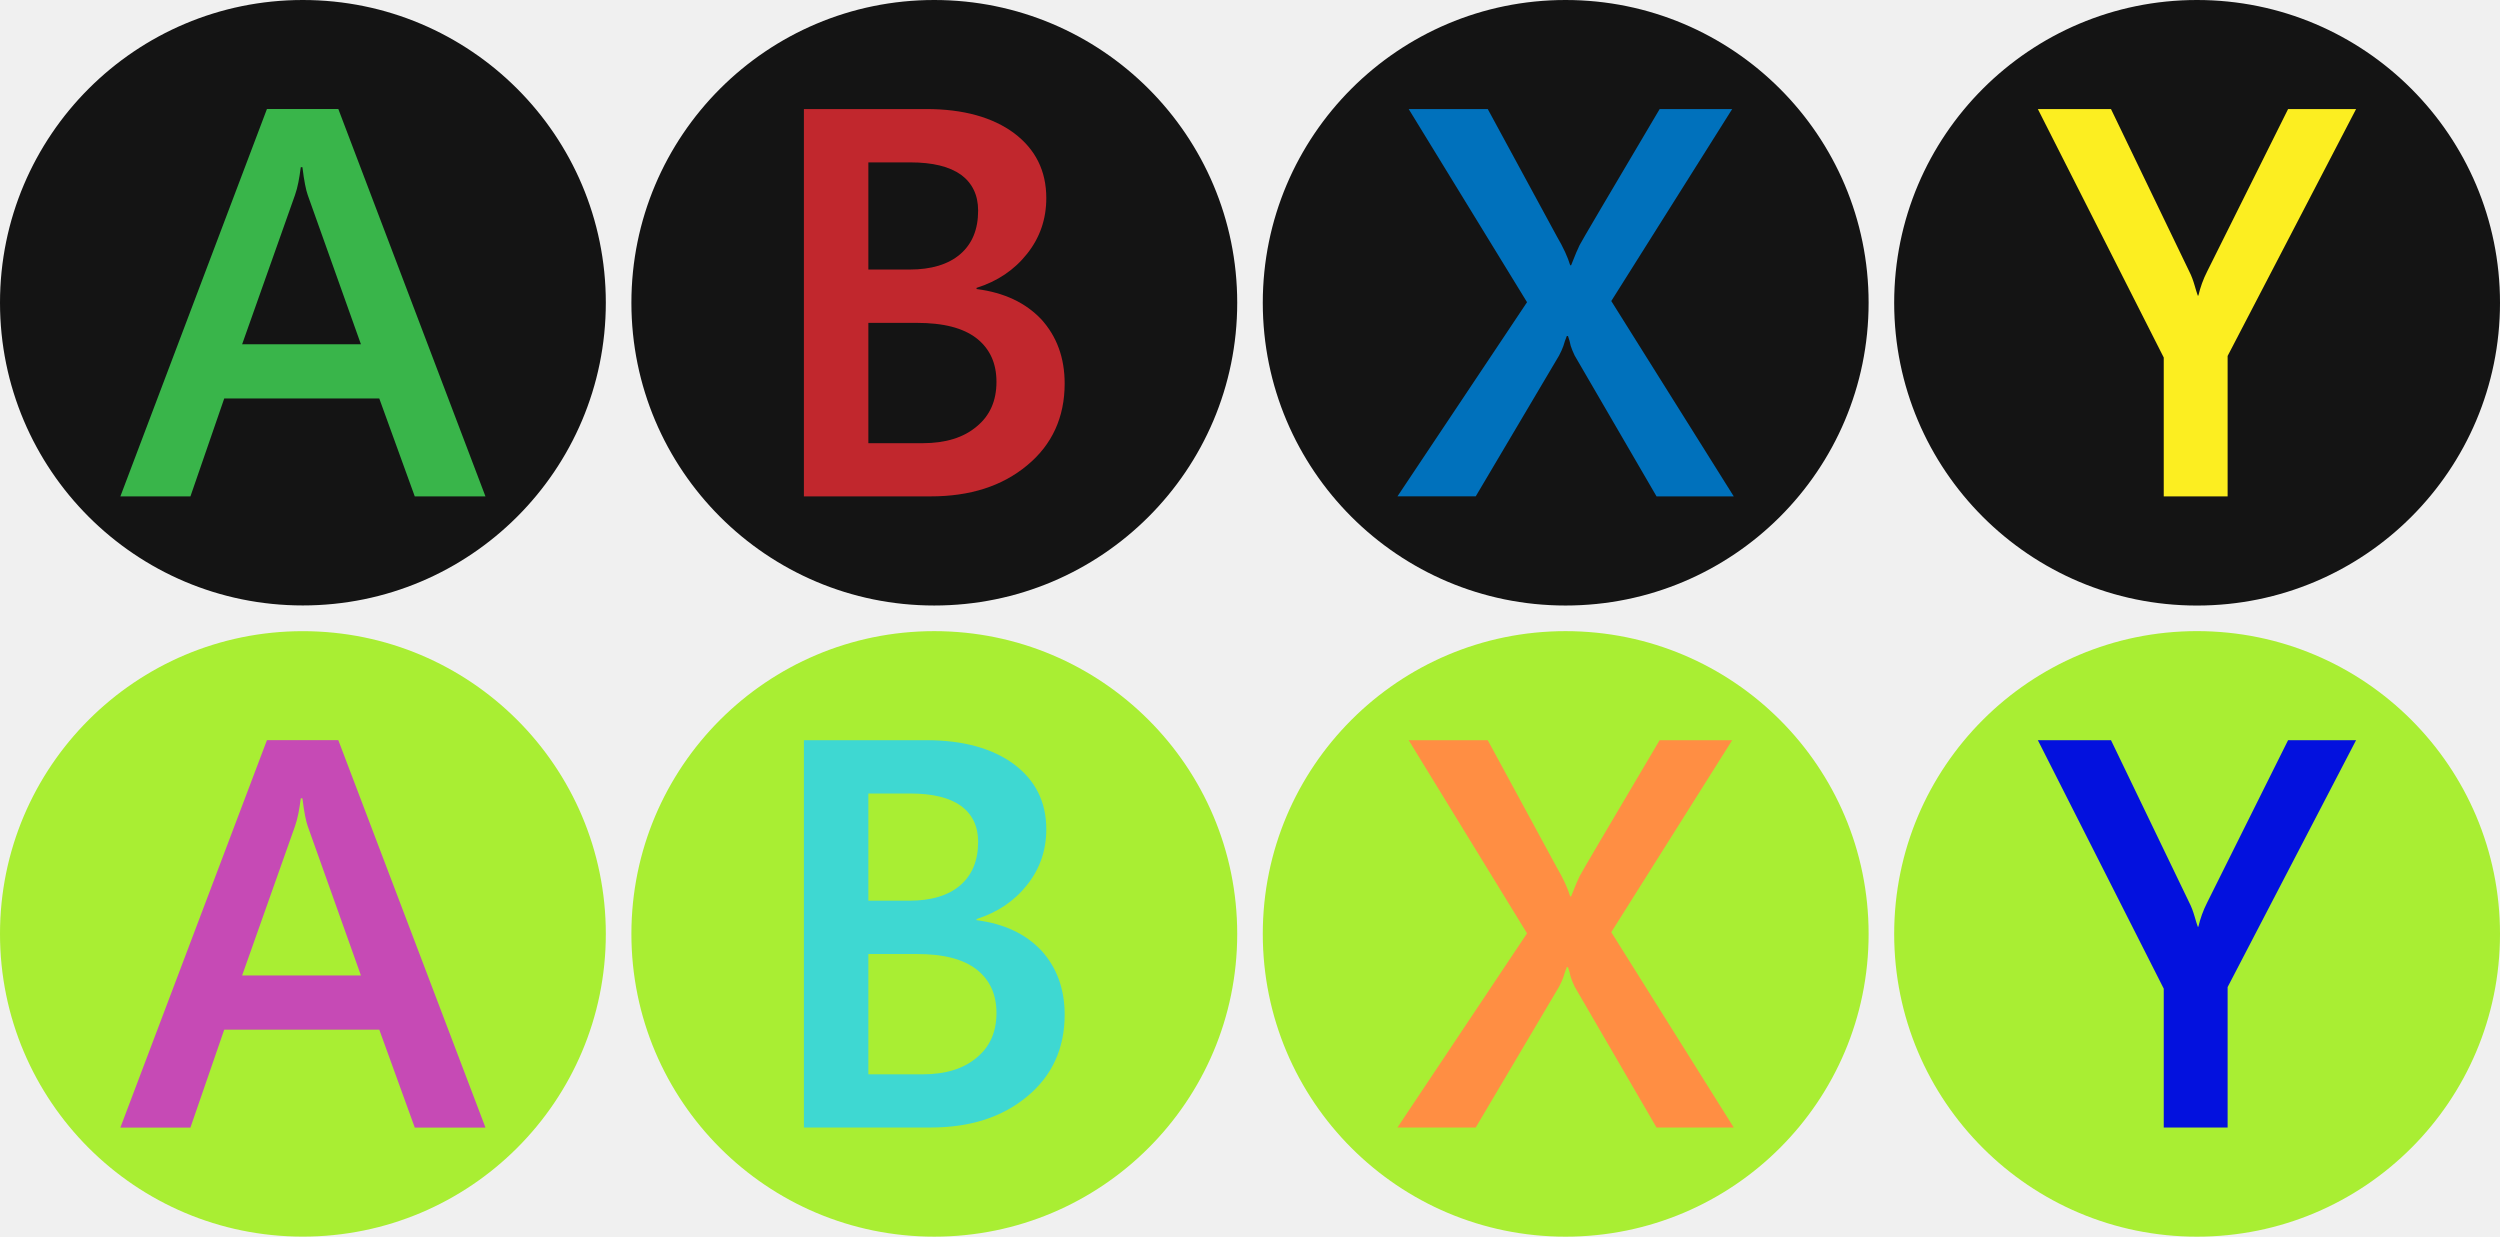
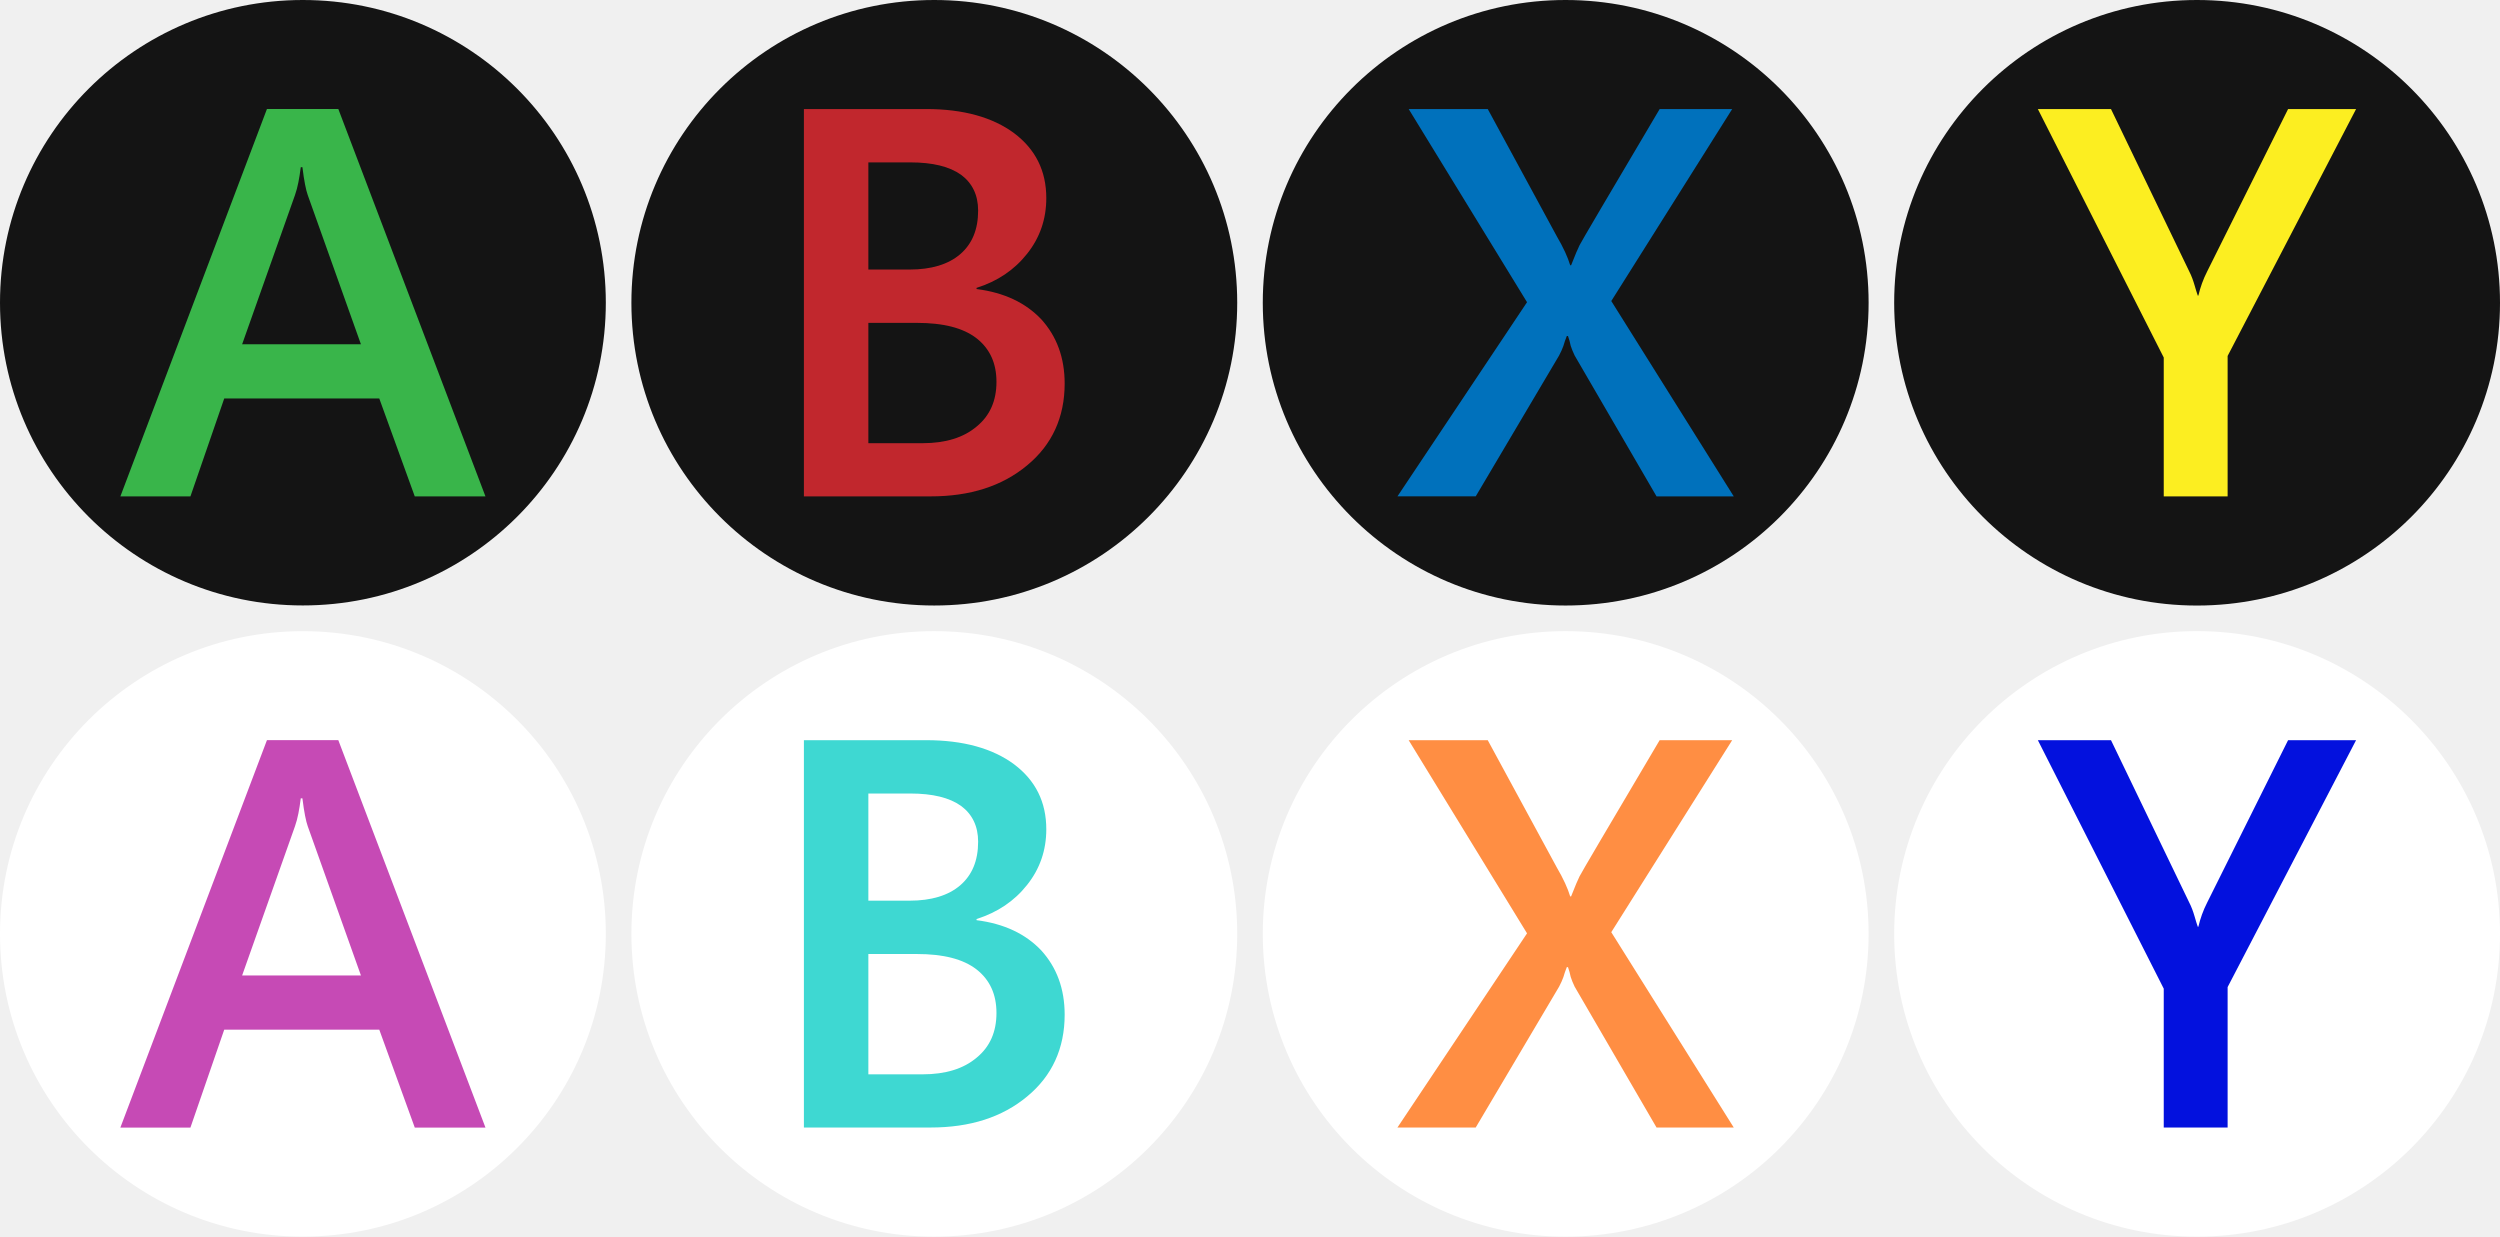
<svg xmlns="http://www.w3.org/2000/svg" version="1.1" id="Layer_1" x="0px" y="0px" width="195.574px" height="96.744px" viewBox="0 0 195.574 96.744" enable-background="new 0 0 195.574 96.744" xml:space="preserve">
  <g>
    <g>
      <g id="A_1_">
        <path fill="#141414" d="M23.688,0c13.1,0,23.705,10.606,23.705,23.682c0,13.077-10.605,23.682-23.705,23.682     C10.606,47.364,0,36.759,0,23.682C0,10.606,10.606,0,23.688,0z" />
      </g>
      <g enable-background="new    ">
        <path fill="#39B54A" d="M32.448,38.835l-2.778-7.663H17.542l-2.645,7.663H9.416L20.883,8.526h5.583l11.512,30.309H32.448z      M23.658,13.079h-0.129c-0.107,0.847-0.238,1.577-0.45,2.174l-4.137,11.679h9.293l-4.163-11.679     C23.94,14.887,23.789,14.163,23.658,13.079z" />
      </g>
    </g>
    <g>
      <g id="B_1_">
        <path fill="#141414" d="M73.084,0c13.097,0,23.703,10.61,23.703,23.687S86.181,47.369,73.084,47.369     c-13.085,0-23.69-10.606-23.69-23.683S59.999,0,73.084,0z" />
      </g>
      <g enable-background="new    ">
        <path fill="#C1272D" d="M83.288,30.01c0,2.628-0.985,4.783-2.925,6.385c-1.957,1.633-4.47,2.437-7.566,2.437h-9.908V8.53h9.572     c2.898,0,5.194,0.646,6.867,1.884c1.684,1.266,2.523,2.952,2.523,5.089c0,1.646-0.504,3.096-1.5,4.348     c-1.014,1.28-2.322,2.15-3.956,2.67v0.091c2.164,0.274,3.842,1.075,5.069,2.372C82.663,26.311,83.288,27.967,83.288,30.01z      M76.519,16.471c0-1.205-0.454-2.144-1.332-2.795c-0.907-0.649-2.224-0.973-3.979-0.973h-3.277v8.383h3.232     c1.693,0,3.021-0.4,3.955-1.201C76.044,19.084,76.519,17.965,76.519,16.471z M77.953,29.873c0-1.449-0.508-2.585-1.558-3.409     c-1.051-0.814-2.595-1.206-4.674-1.206h-3.79v9.413h4.239c1.801,0,3.212-0.438,4.237-1.308     C77.451,32.508,77.953,31.337,77.953,29.873z" />
      </g>
    </g>
    <g>
      <g id="Y_1_">
        <path fill="#141414" d="M171.869,0c13.1,0,23.705,10.614,23.705,23.69c0,13.077-10.605,23.682-23.705,23.682     c-13.082,0-23.688-10.605-23.688-23.682C148.181,10.614,158.787,0,171.869,0z" />
      </g>
      <g enable-background="new    ">
        <path fill="#FCEE21" d="M174.266,27.847v10.987h-4.997V27.97l-9.847-19.436h5.721l6.095,12.646     c0.213,0.411,0.339,0.783,0.438,1.121c0.099,0.336,0.176,0.61,0.256,0.825h0.045c0.151-0.642,0.373-1.275,0.695-1.903     l6.323-12.689h5.319L174.266,27.847z" />
      </g>
    </g>
    <g>
      <g id="X_1_">
        <path fill="#141414" d="M122.47,0c13.105,0,23.711,10.61,23.711,23.687s-10.605,23.683-23.711,23.683     c-13.076,0-23.683-10.606-23.683-23.683S109.394,0,122.47,0z" />
      </g>
      <g enable-background="new    ">
        <path fill="#0071BC" d="M129.59,38.831l-6.406-11.019c-0.132-0.288-0.242-0.532-0.309-0.763     c-0.049-0.258-0.121-0.502-0.212-0.763h-0.092c-0.116,0.275-0.19,0.523-0.267,0.775c-0.077,0.222-0.187,0.462-0.336,0.75     l-6.523,11.019h-6.123l10.137-15.189L110.2,8.53h6.186l5.401,9.954c0.519,0.885,0.861,1.64,1.048,2.266h0.073     c0.305-0.793,0.537-1.311,0.657-1.56c0.109-0.237,2.209-3.797,6.27-10.66h5.674l-9.459,15.02l9.581,15.281H129.59z" />
      </g>
    </g>
  </g>
  <g>
    <g>
      <g id="A_2_">
-         <path fill="#a9ee33" d="M23.688,49.376c13.1,0,23.705,10.606,23.705,23.682c0,13.077-10.605,23.682-23.705,23.682     C10.606,96.74,0,86.135,0,73.058C0,59.982,10.606,49.376,23.688,49.376z" />
+         <path fill="#FFFFFF" d="M23.688,49.376c13.1,0,23.705,10.606,23.705,23.682c0,13.077-10.605,23.682-23.705,23.682     C10.606,96.74,0,86.135,0,73.058C0,59.982,10.606,49.376,23.688,49.376z" />
      </g>
      <g enable-background="new    ">
        <path fill="#C64AB5" d="M32.448,88.211l-2.778-7.663H17.542l-2.645,7.663H9.416l11.467-30.309h5.583l11.512,30.309H32.448z      M23.658,62.455h-0.129c-0.107,0.847-0.238,1.577-0.45,2.174l-4.137,11.679h9.293l-4.163-11.679     C23.94,64.263,23.789,63.539,23.658,62.455z" />
      </g>
    </g>
    <g>
      <g id="B_2_">
-         <path fill="#a9ee33" d="M73.084,49.374c13.097,0,23.703,10.61,23.703,23.687S86.181,96.743,73.084,96.743     c-13.085,0-23.69-10.606-23.69-23.683S59.999,49.374,73.084,49.374z" />
+         <path fill="#FFFFFF" d="M73.084,49.374c13.097,0,23.703,10.61,23.703,23.687S86.181,96.743,73.084,96.743     c-13.085,0-23.69-10.606-23.69-23.683S59.999,49.374,73.084,49.374z" />
      </g>
      <g enable-background="new    ">
        <path fill="#3ED8D2" d="M83.288,79.383c0,2.628-0.985,4.783-2.925,6.385c-1.957,1.633-4.47,2.437-7.566,2.437h-9.908V57.904     h9.572c2.898,0,5.194,0.646,6.867,1.884c1.684,1.266,2.523,2.952,2.523,5.089c0,1.646-0.504,3.096-1.5,4.348     c-1.014,1.28-2.322,2.15-3.956,2.67v0.091c2.164,0.274,3.842,1.075,5.069,2.372C82.663,75.684,83.288,77.34,83.288,79.383z      M76.519,65.844c0-1.205-0.454-2.144-1.332-2.795c-0.907-0.649-2.224-0.973-3.979-0.973h-3.277v8.383h3.232     c1.693,0,3.021-0.4,3.955-1.201C76.044,68.458,76.519,67.338,76.519,65.844z M77.953,79.247c0-1.449-0.508-2.585-1.558-3.409     c-1.051-0.814-2.595-1.206-4.674-1.206h-3.79v9.413h4.239c1.801,0,3.212-0.438,4.237-1.308     C77.451,81.881,77.953,80.71,77.953,79.247z" />
      </g>
    </g>
    <g>
      <g id="Y_2_">
-         <path fill="#a9ee33" d="M171.869,49.372c13.1,0,23.705,10.614,23.705,23.69c0,13.077-10.605,23.682-23.705,23.682     c-13.082,0-23.688-10.605-23.688-23.682C148.181,59.986,158.787,49.372,171.869,49.372z" />
+         <path fill="#FFFFFF" d="M171.869,49.372c13.1,0,23.705,10.614,23.705,23.69c0,13.077-10.605,23.682-23.705,23.682     c-13.082,0-23.688-10.605-23.688-23.682C148.181,59.986,158.787,49.372,171.869,49.372z" />
      </g>
      <g enable-background="new    ">
        <path fill="#0311DE" d="M174.266,77.219v10.987h-4.997V77.342l-9.847-19.436h5.721l6.095,12.646     c0.213,0.411,0.339,0.783,0.438,1.121c0.099,0.336,0.176,0.61,0.256,0.825h0.045c0.151-0.642,0.373-1.275,0.695-1.903     l6.323-12.689h5.319L174.266,77.219z" />
      </g>
    </g>
    <g>
      <g id="X_2_">
-         <path fill="#a9ee33" d="M122.47,49.374c13.105,0,23.711,10.61,23.711,23.687s-10.605,23.683-23.711,23.683     c-13.076,0-23.683-10.606-23.683-23.683S109.394,49.374,122.47,49.374z" />
+         <path fill="#FFFFFF" d="M122.47,49.374c13.105,0,23.711,10.61,23.711,23.687s-10.605,23.683-23.711,23.683     c-13.076,0-23.683-10.606-23.683-23.683S109.394,49.374,122.47,49.374z" />
      </g>
      <g enable-background="new    ">
        <path fill="#FF8E43" d="M129.59,88.205l-6.406-11.019c-0.132-0.288-0.242-0.532-0.309-0.763     c-0.049-0.258-0.121-0.502-0.212-0.763h-0.092c-0.116,0.275-0.19,0.523-0.267,0.775c-0.077,0.222-0.187,0.462-0.336,0.75     l-6.523,11.019h-6.123l10.137-15.189l-9.26-15.111h6.186l5.401,9.954c0.519,0.885,0.861,1.64,1.048,2.266h0.073     c0.305-0.793,0.537-1.311,0.657-1.56c0.109-0.237,2.209-3.797,6.27-10.66h5.674l-9.459,15.02l9.581,15.281H129.59z" />
      </g>
    </g>
  </g>
  <g>
</g>
  <g>
</g>
  <g>
</g>
  <g>
</g>
  <g>
</g>
  <g>
</g>
  <g>
</g>
  <g>
</g>
  <g>
</g>
  <g>
</g>
  <g>
</g>
  <g>
</g>
  <g>
</g>
  <g>
</g>
  <g>
</g>
</svg>
